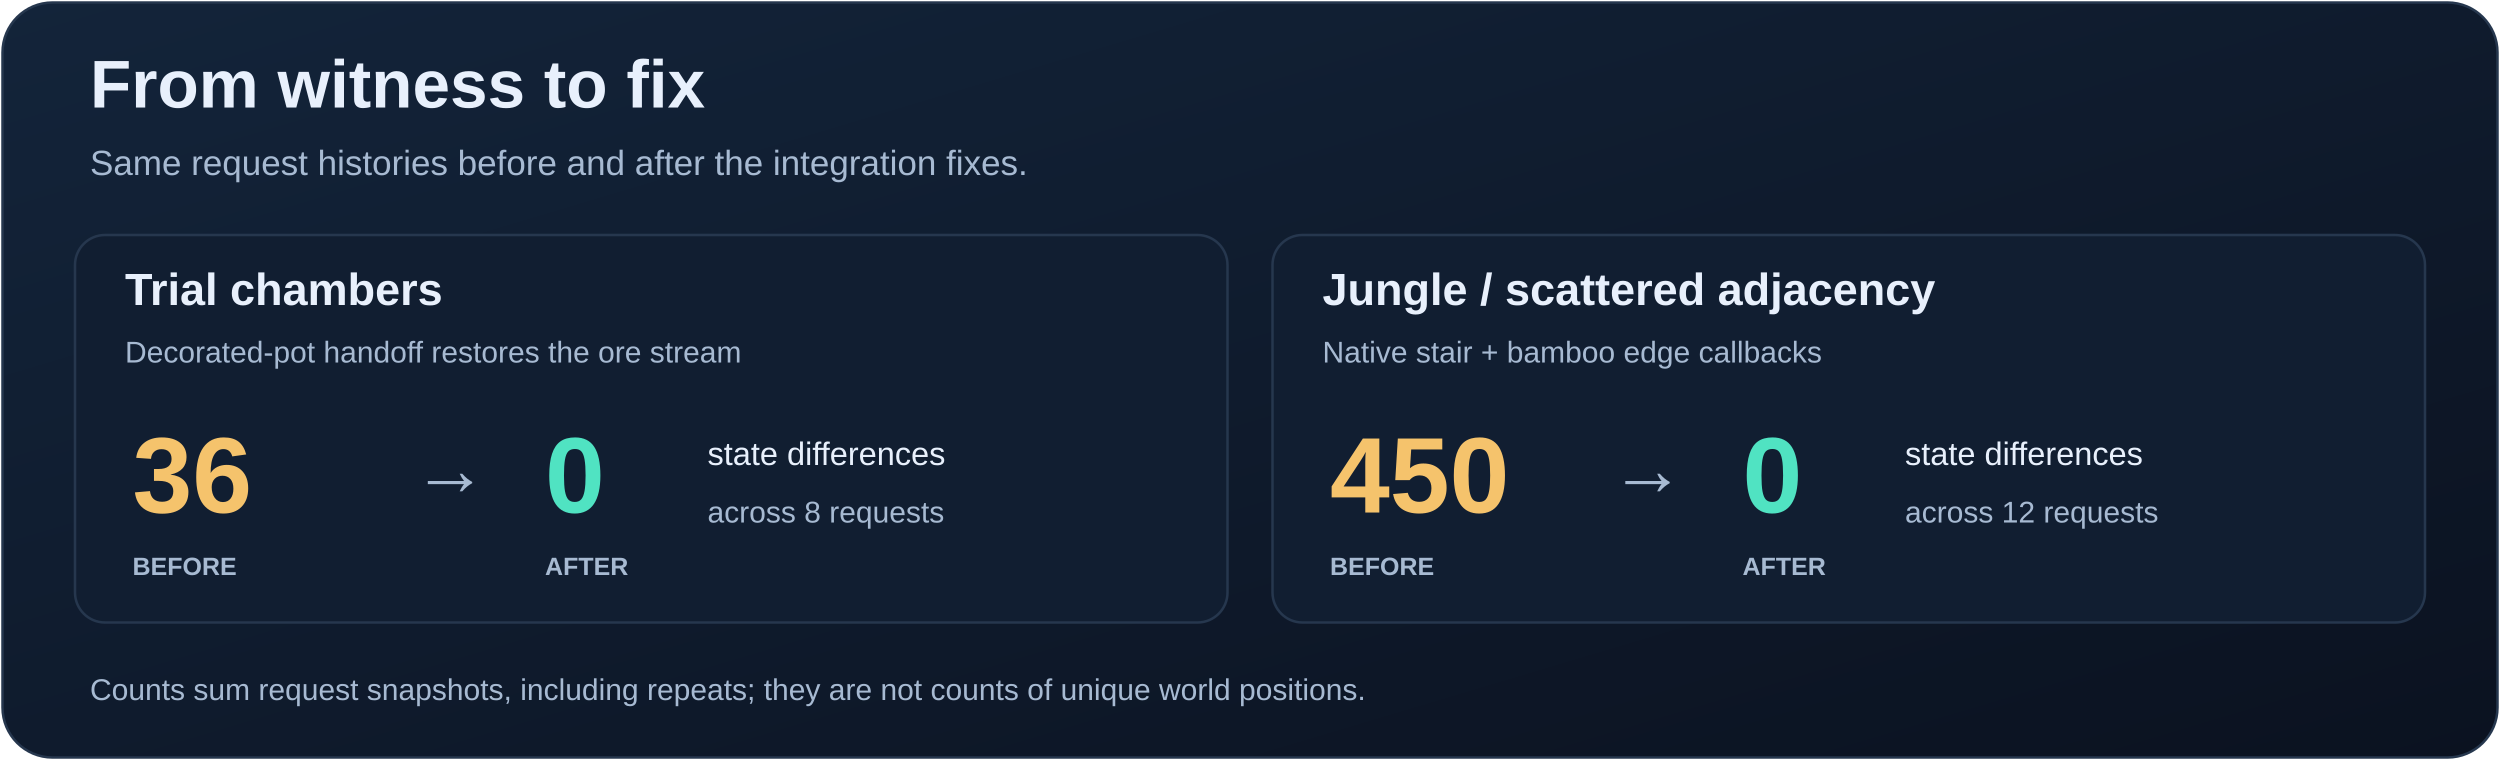
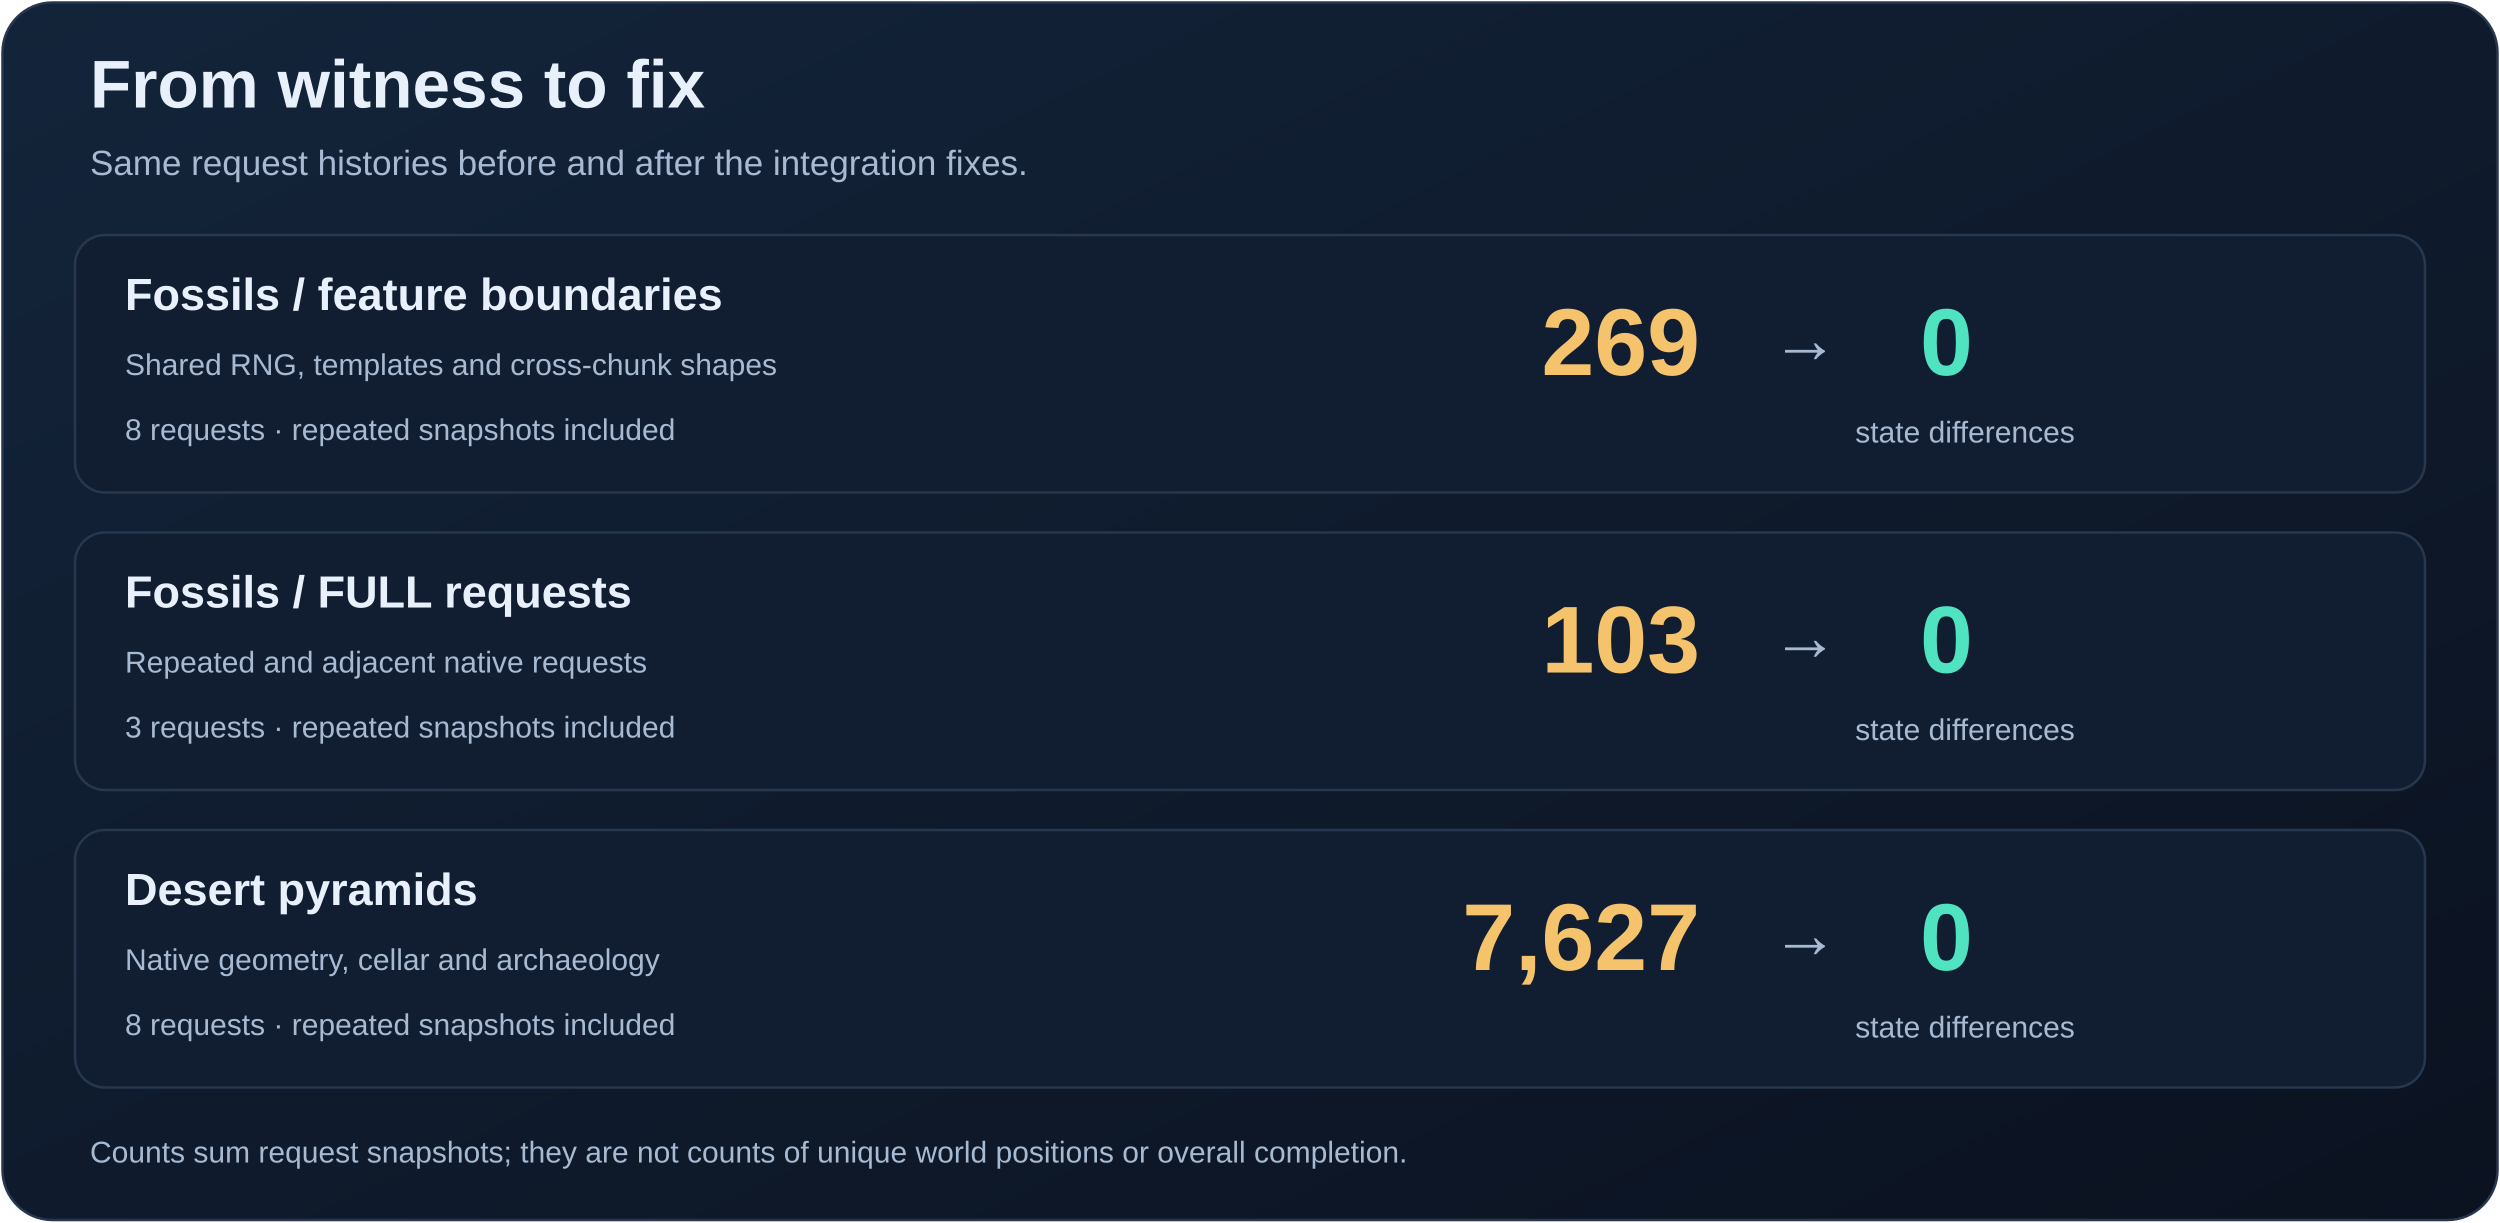
- <svg xmlns="http://www.w3.org/2000/svg" width="1000" height="304" viewBox="0 0 1000 304" role="img" aria-labelledby="title desc">
+ <svg xmlns="http://www.w3.org/2000/svg" width="1000" height="489" viewBox="0 0 1000 489" role="img" aria-labelledby="title desc">
  <defs>
    <linearGradient id="background" x1="0" y1="0" x2="1" y2="1">
      <stop stop-color="#13243a" />
      <stop offset="1" stop-color="#0b1220" />
    </linearGradient>
    <pattern id="grid" width="32" height="32" patternUnits="userSpaceOnUse">
      <path d="M32,0 H0 V32" fill="none" stroke="#547294" stroke-opacity=".12" />
    </pattern>
  </defs>
  <g font-family="Segoe UI, Ubuntu, Arial, sans-serif">
-     <rect x="1" y="1" width="998" height="302" rx="20" fill="url(#background)" stroke="#26374e" />
+     <rect x="1" y="1" width="998" height="487" rx="20" fill="url(#background)" stroke="#26374e" />
    <text x="36" y="43" font-size="27" fill="#e8f0fc" font-weight="650" text-anchor="start">From witness to fix</text>
    <text x="36" y="70" font-size="14" fill="#a7bad2" font-weight="400" text-anchor="start">Same request histories before and after the integration fixes.</text>
-     <rect x="30" y="94" width="461" height="155" rx="12" fill="#111e31" stroke="#26374e" />
-     <text x="50" y="122" font-size="18" fill="#e8f0fc" font-weight="600" text-anchor="start">Trial chambers</text>
-     <text x="50" y="145" font-size="12" fill="#a7bad2" font-weight="400" text-anchor="start">Decorated-pot handoff restores the ore stream</text>
-     <text x="53" y="205" font-size="43" fill="#f5c36c" font-weight="650" text-anchor="start">36</text>
-     <text x="165" y="198" font-size="30" fill="#a7bad2" font-weight="400" text-anchor="start">→</text>
-     <text x="218" y="205" font-size="43" fill="#50e3c2" font-weight="650" text-anchor="start">0</text>
-     <text x="283" y="186" font-size="13" fill="#e8f0fc" font-weight="400" text-anchor="start">state differences</text>
-     <text x="283" y="209" font-size="12" fill="#a7bad2" font-weight="400" text-anchor="start">across 8 requests</text>
-     <text x="53" y="230" font-size="10" fill="#a7bad2" font-weight="600" text-anchor="start">BEFORE</text>
-     <text x="218" y="230" font-size="10" fill="#a7bad2" font-weight="600" text-anchor="start">AFTER</text>
-     <rect x="509" y="94" width="461" height="155" rx="12" fill="#111e31" stroke="#26374e" />
-     <text x="529" y="122" font-size="18" fill="#e8f0fc" font-weight="600" text-anchor="start">Jungle / scattered adjacency</text>
-     <text x="529" y="145" font-size="12" fill="#a7bad2" font-weight="400" text-anchor="start">Native stair + bamboo edge callbacks</text>
-     <text x="532" y="205" font-size="43" fill="#f5c36c" font-weight="650" text-anchor="start">450</text>
-     <text x="644" y="198" font-size="30" fill="#a7bad2" font-weight="400" text-anchor="start">→</text>
-     <text x="697" y="205" font-size="43" fill="#50e3c2" font-weight="650" text-anchor="start">0</text>
-     <text x="762" y="186" font-size="13" fill="#e8f0fc" font-weight="400" text-anchor="start">state differences</text>
-     <text x="762" y="209" font-size="12" fill="#a7bad2" font-weight="400" text-anchor="start">across 12 requests</text>
-     <text x="532" y="230" font-size="10" fill="#a7bad2" font-weight="600" text-anchor="start">BEFORE</text>
-     <text x="697" y="230" font-size="10" fill="#a7bad2" font-weight="600" text-anchor="start">AFTER</text>
-     <text x="36" y="280" font-size="12" fill="#a7bad2" font-weight="400" text-anchor="start">Counts sum request snapshots, including repeats; they are not counts of unique world positions.</text>
+     <rect x="30" y="94" width="940" height="103" rx="12" fill="#111e31" stroke="#26374e" />
+     <text x="50" y="124" font-size="18" fill="#e8f0fc" font-weight="600" text-anchor="start">Fossils / feature boundaries</text>
+     <text x="50" y="150" font-size="12" fill="#a7bad2" font-weight="400" text-anchor="start">Shared RNG, templates and cross-chunk shapes</text>
+     <text x="50" y="176" font-size="12" fill="#a7bad2" font-weight="400" text-anchor="start">8 requests · repeated snapshots included</text>
+     <text x="680" y="150" font-size="38" fill="#f5c36c" font-weight="650" text-anchor="end">269</text>
+     <text x="722" y="145" font-size="27" fill="#a7bad2" font-weight="400" text-anchor="middle">→</text>
+     <text x="768" y="150" font-size="38" fill="#50e3c2" font-weight="650" text-anchor="start">0</text>
+     <text x="786" y="177" font-size="12" fill="#a7bad2" font-weight="400" text-anchor="middle">state differences</text>
+     <rect x="30" y="213" width="940" height="103" rx="12" fill="#111e31" stroke="#26374e" />
+     <text x="50" y="243" font-size="18" fill="#e8f0fc" font-weight="600" text-anchor="start">Fossils / FULL requests</text>
+     <text x="50" y="269" font-size="12" fill="#a7bad2" font-weight="400" text-anchor="start">Repeated and adjacent native requests</text>
+     <text x="50" y="295" font-size="12" fill="#a7bad2" font-weight="400" text-anchor="start">3 requests · repeated snapshots included</text>
+     <text x="680" y="269" font-size="38" fill="#f5c36c" font-weight="650" text-anchor="end">103</text>
+     <text x="722" y="264" font-size="27" fill="#a7bad2" font-weight="400" text-anchor="middle">→</text>
+     <text x="768" y="269" font-size="38" fill="#50e3c2" font-weight="650" text-anchor="start">0</text>
+     <text x="786" y="296" font-size="12" fill="#a7bad2" font-weight="400" text-anchor="middle">state differences</text>
+     <rect x="30" y="332" width="940" height="103" rx="12" fill="#111e31" stroke="#26374e" />
+     <text x="50" y="362" font-size="18" fill="#e8f0fc" font-weight="600" text-anchor="start">Desert pyramids</text>
+     <text x="50" y="388" font-size="12" fill="#a7bad2" font-weight="400" text-anchor="start">Native geometry, cellar and archaeology</text>
+     <text x="50" y="414" font-size="12" fill="#a7bad2" font-weight="400" text-anchor="start">8 requests · repeated snapshots included</text>
+     <text x="680" y="388" font-size="38" fill="#f5c36c" font-weight="650" text-anchor="end">7,627</text>
+     <text x="722" y="383" font-size="27" fill="#a7bad2" font-weight="400" text-anchor="middle">→</text>
+     <text x="768" y="388" font-size="38" fill="#50e3c2" font-weight="650" text-anchor="start">0</text>
+     <text x="786" y="415" font-size="12" fill="#a7bad2" font-weight="400" text-anchor="middle">state differences</text>
+     <text x="36" y="465" font-size="12" fill="#a7bad2" font-weight="400" text-anchor="start">Counts sum request snapshots; they are not counts of unique world positions or overall completion.</text>
  </g>
</svg>
